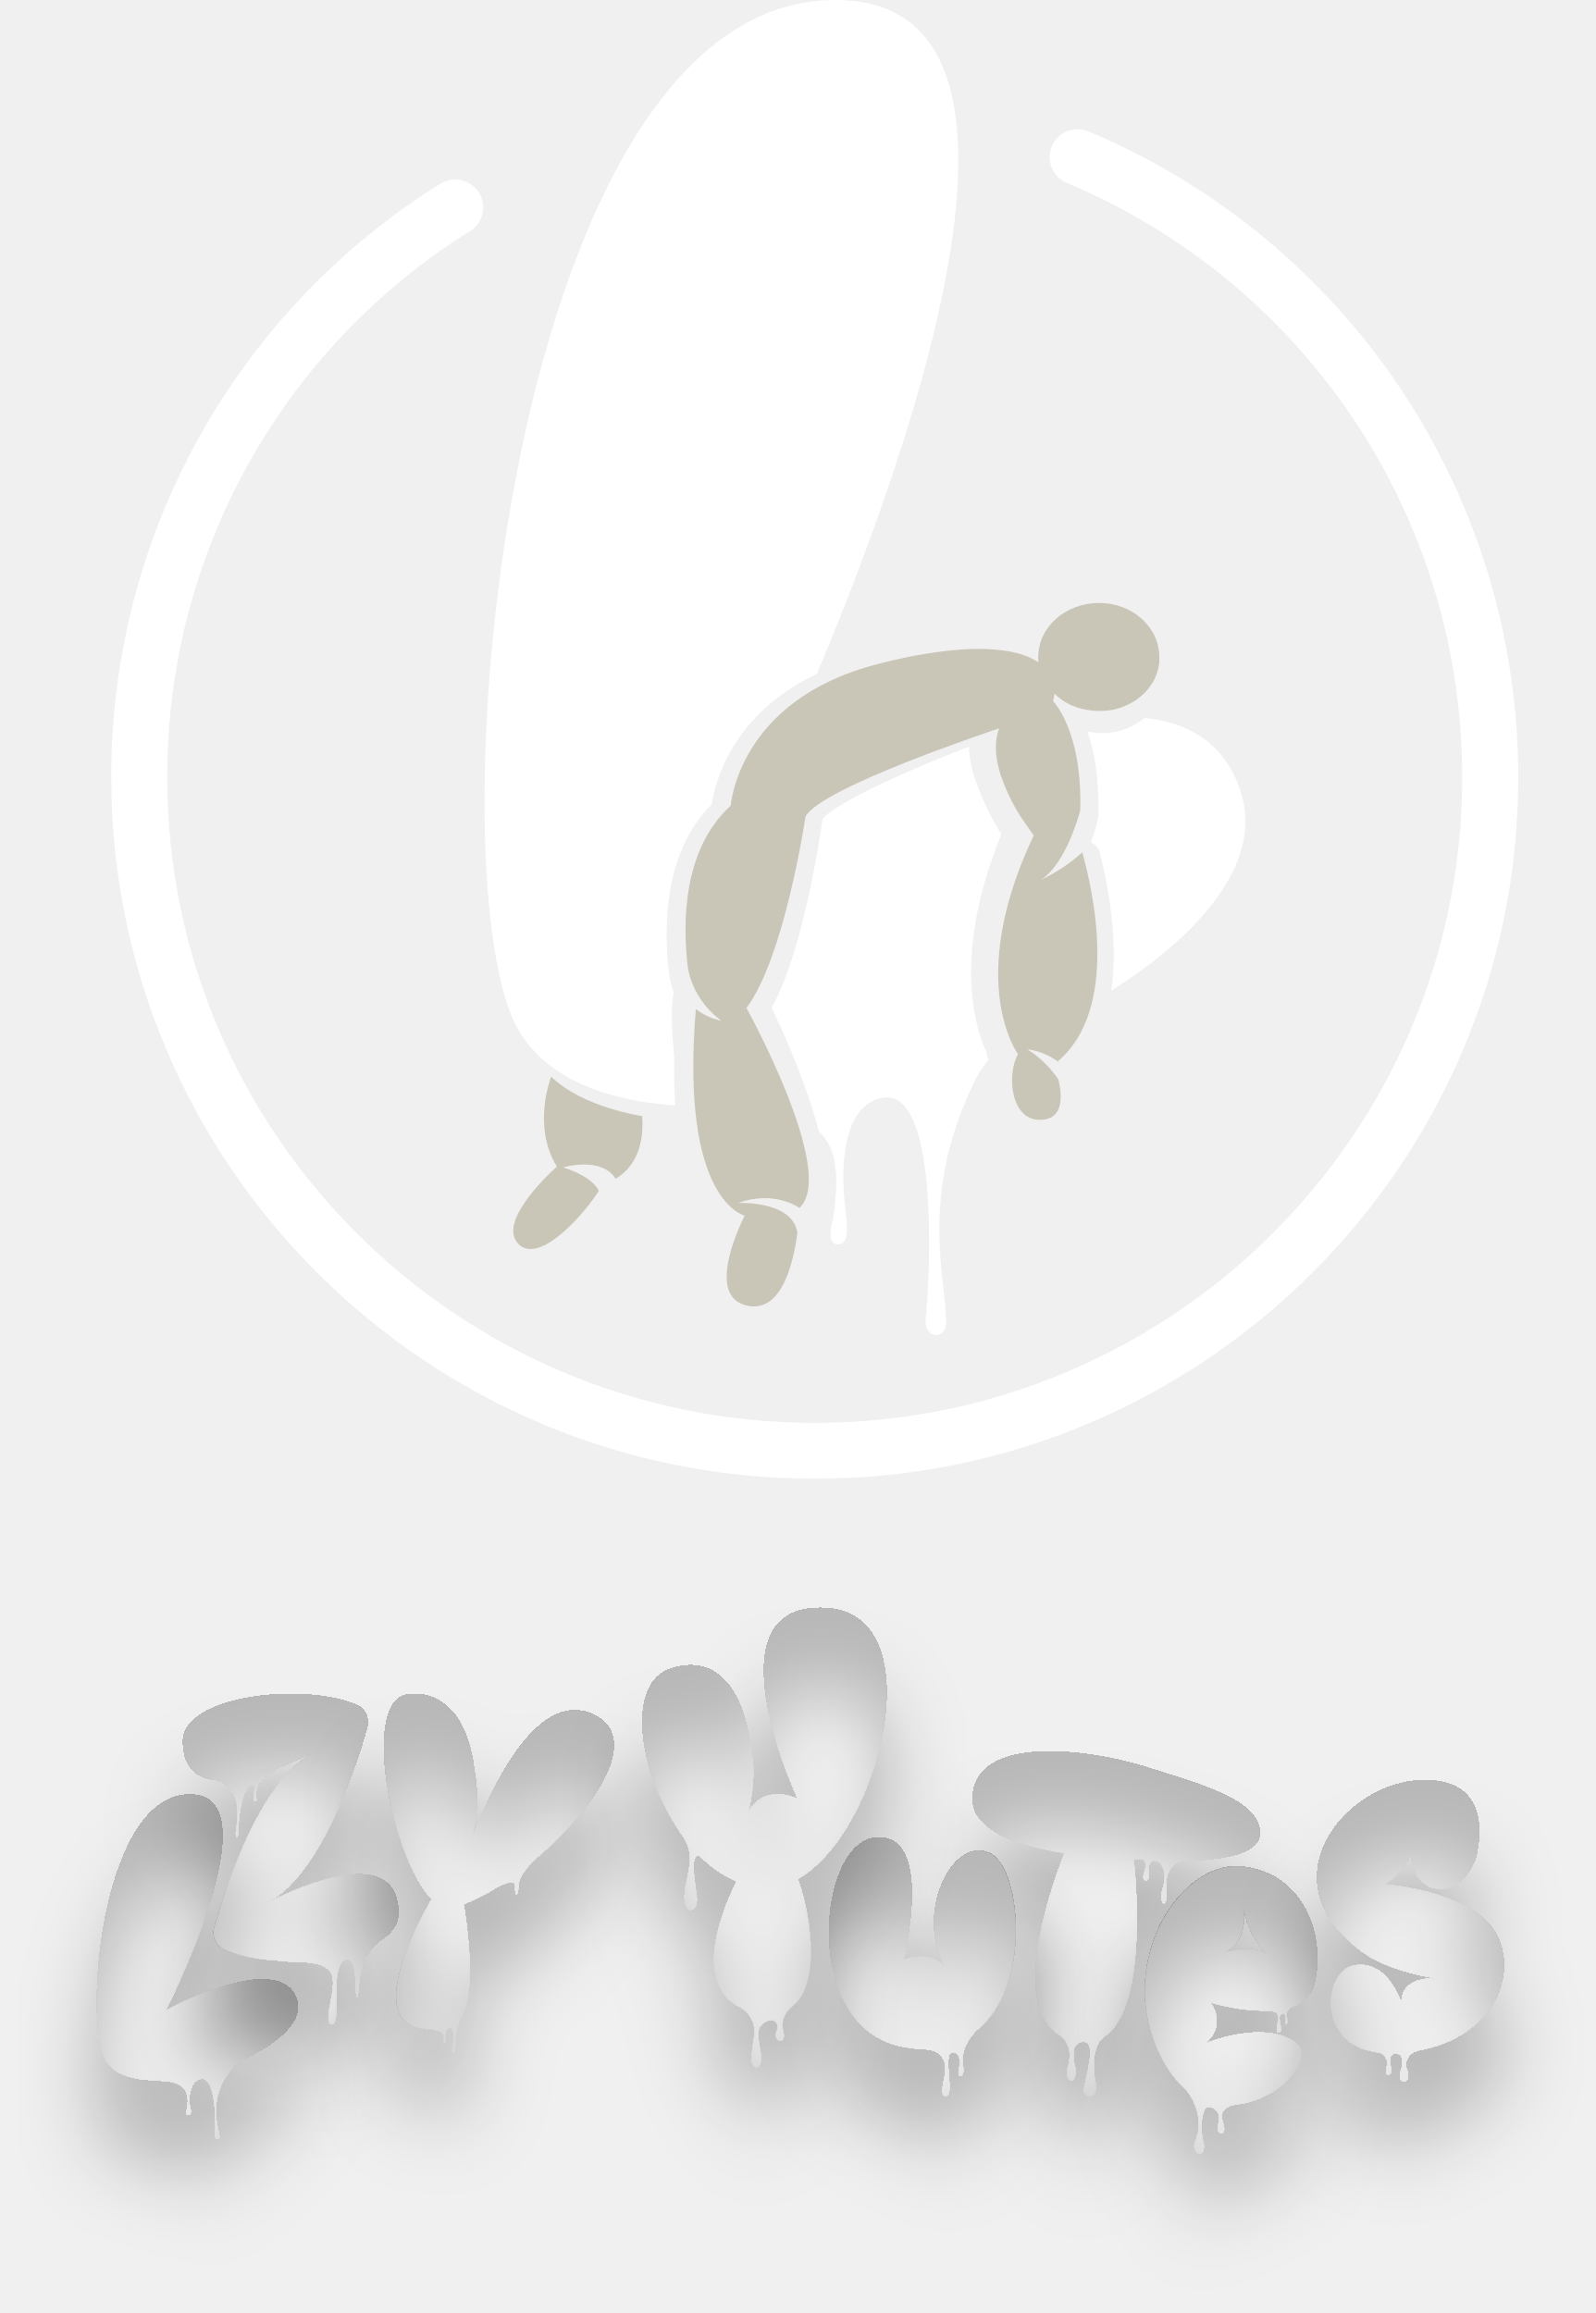
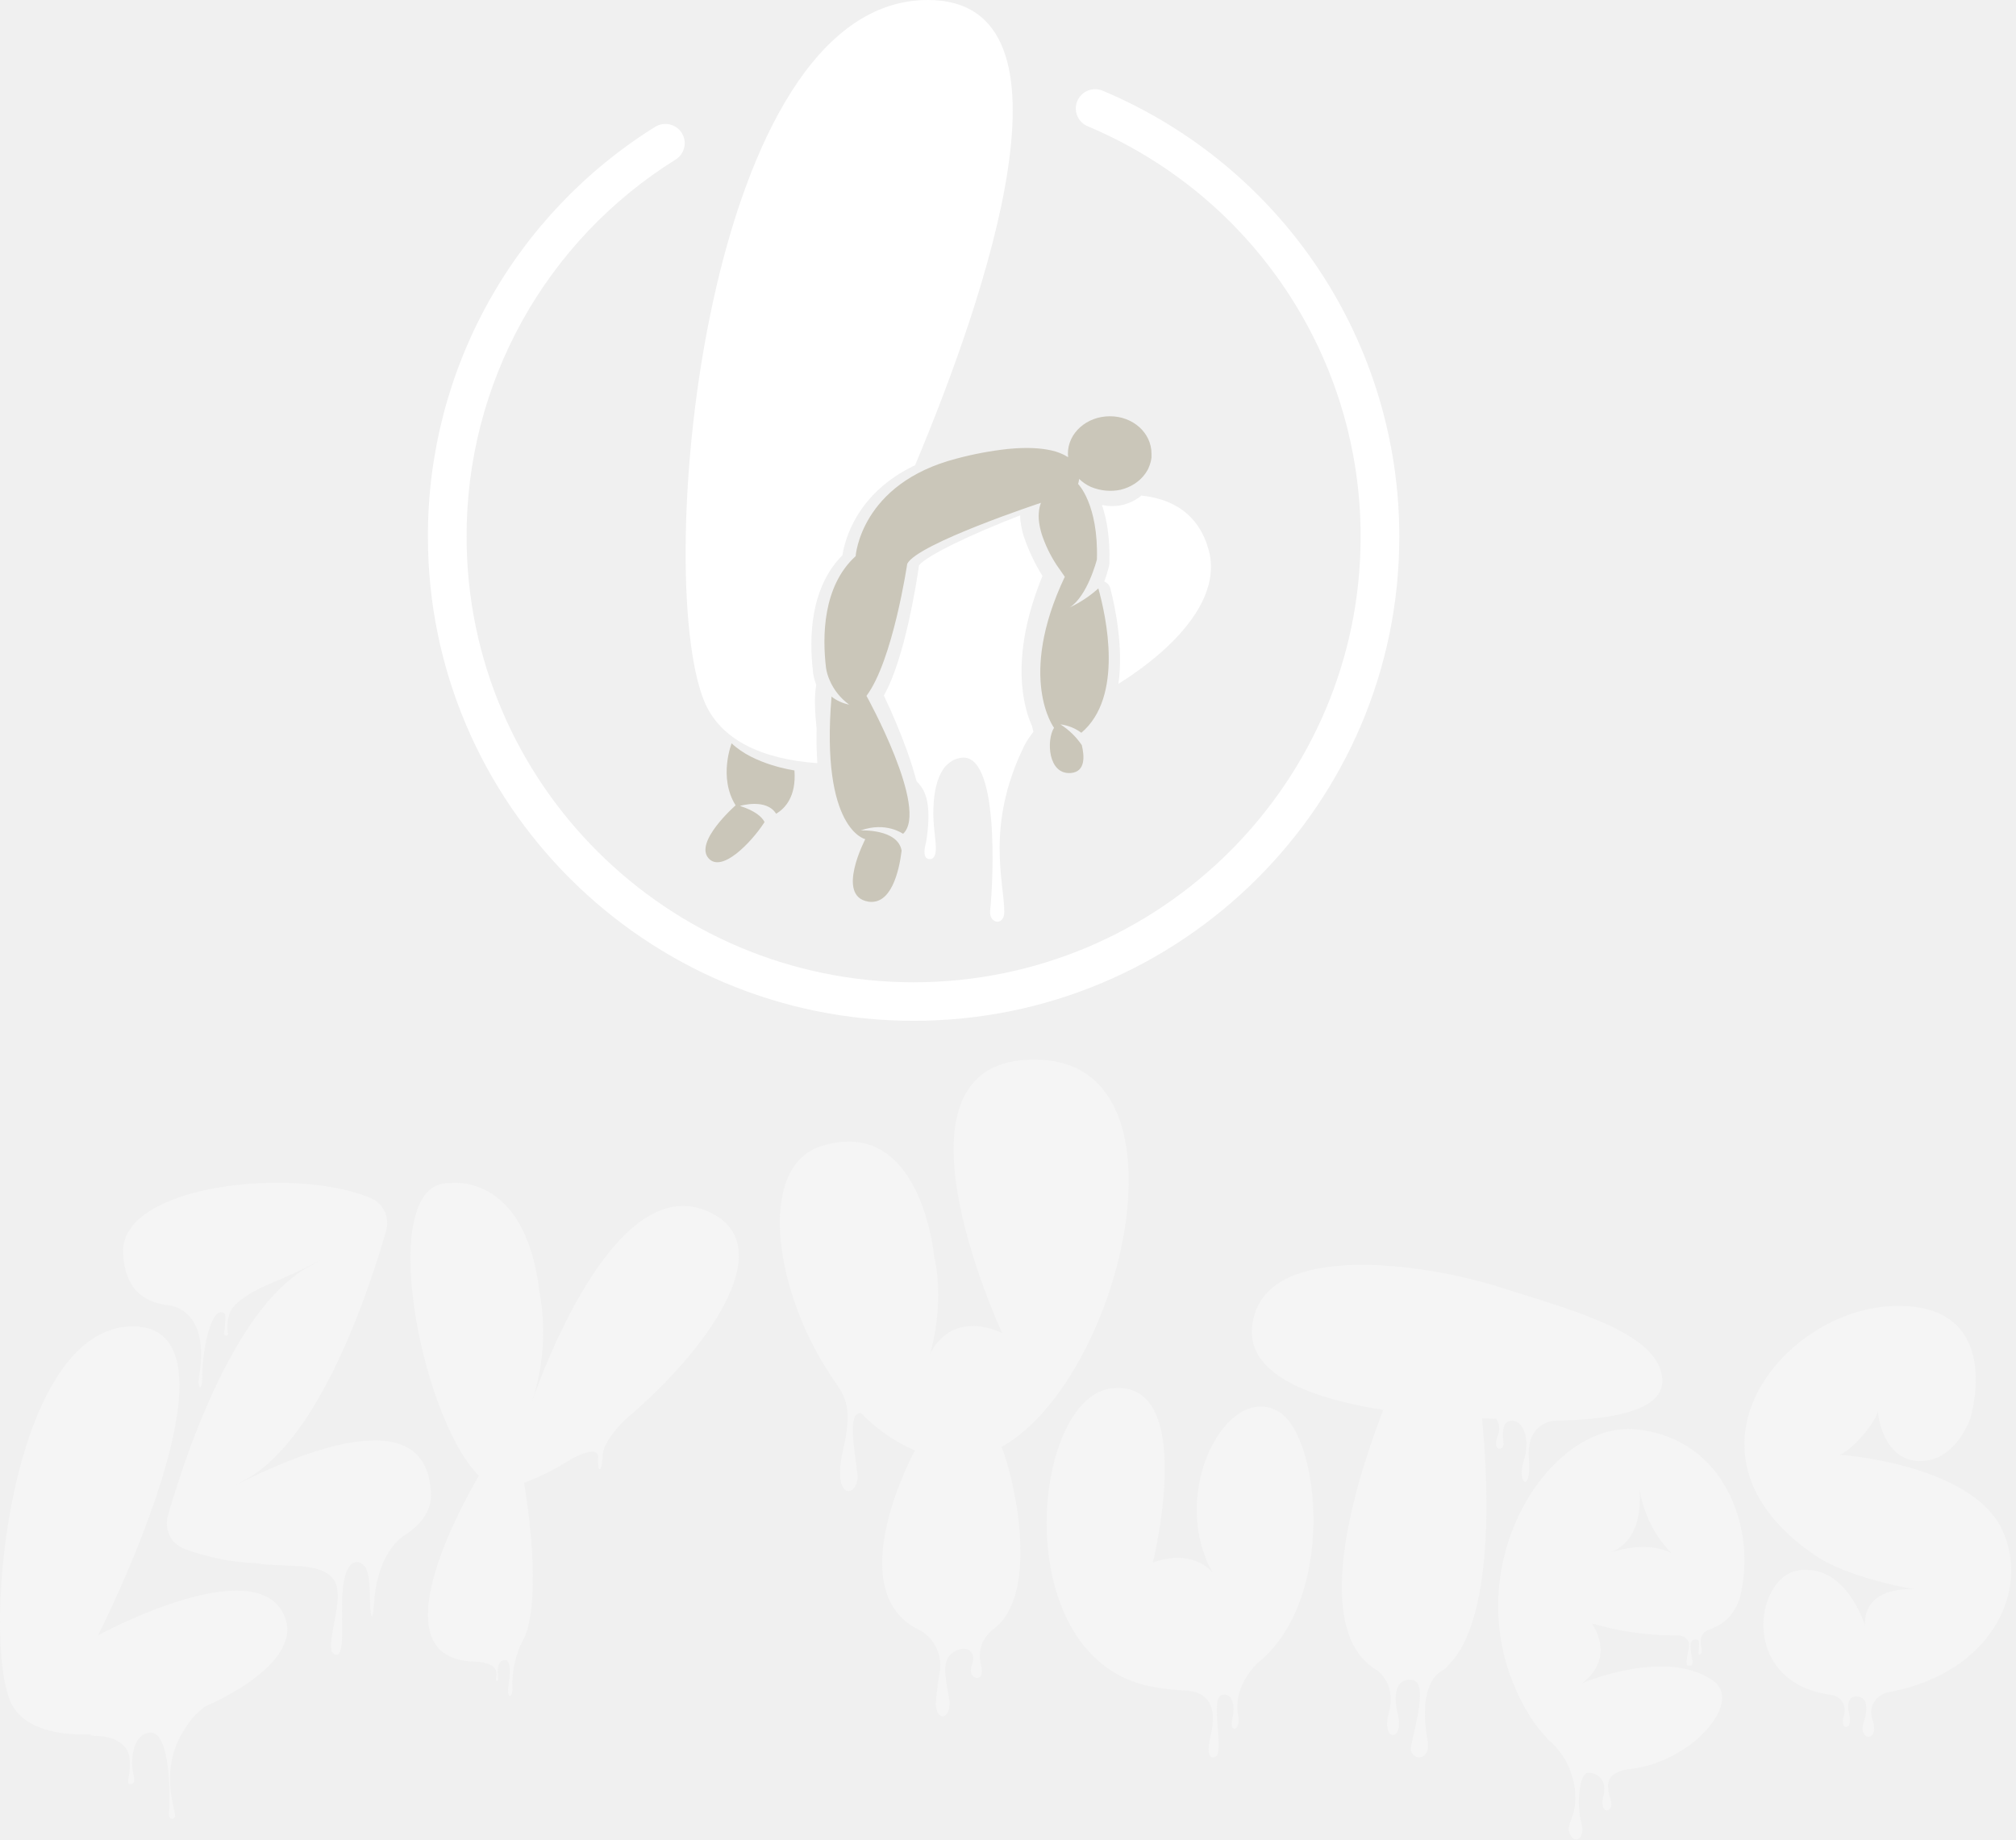
- <svg xmlns="http://www.w3.org/2000/svg" width="80" height="116" viewBox="0 0 80 116" fill="none">
-   <path d="M40.86 74.16C21.406 74.16 5.58 58.385 5.58 38.993C5.565 33.042 7.072 27.185 9.959 21.975C12.845 16.765 17.016 12.375 22.078 9.218C22.393 9.02 22.775 8.955 23.138 9.038C23.502 9.12 23.817 9.343 24.016 9.657C24.215 9.971 24.28 10.351 24.197 10.714C24.115 11.076 23.891 11.391 23.576 11.589C18.916 14.493 15.077 18.534 12.419 23.329C9.762 28.124 8.375 33.515 8.389 38.993C8.389 56.842 22.956 71.36 40.86 71.36C58.764 71.36 73.331 56.842 73.331 38.993C73.339 32.628 71.461 26.402 67.933 21.096C64.404 15.791 59.383 11.642 53.499 9.17C53.329 9.098 53.175 8.994 53.045 8.863C52.916 8.732 52.813 8.577 52.744 8.407C52.675 8.236 52.64 8.054 52.641 7.87C52.642 7.686 52.68 7.504 52.752 7.335C52.824 7.166 52.928 7.012 53.059 6.883C53.191 6.754 53.346 6.652 53.517 6.583C53.688 6.514 53.871 6.479 54.056 6.48C54.24 6.481 54.422 6.519 54.592 6.59C60.986 9.276 66.441 13.784 70.275 19.549C74.108 25.313 76.148 32.077 76.14 38.993C76.14 58.387 60.314 74.16 40.86 74.16Z" fill="white" />
-   <path d="M30.871 59.116C31.508 58.746 32.351 57.867 32.203 55.971C32.203 55.971 29.261 55.56 27.642 54C27.642 54 26.659 56.47 27.931 58.506C27.931 58.506 24.878 61.179 25.98 62.367C26.954 63.418 29.057 61.185 29.941 59.862L30.034 59.719C29.834 59.336 29.346 58.903 28.249 58.548C28.249 58.541 30.167 57.973 30.871 59.116Z" fill="#C5C0B1" fill-opacity="0.9" />
-   <path d="M40.967 33.796C36.7 35.817 35.852 39.276 35.689 40.338C33.375 42.667 33.245 46.235 33.557 48.852C33.556 48.869 33.556 48.886 33.557 48.904C33.606 49.194 33.684 49.479 33.789 49.754C33.627 50.595 33.694 51.844 33.815 52.956C33.792 53.876 33.815 54.702 33.869 55.44C29.915 55.163 26.796 53.788 25.631 50.893C21.87 41.547 25.711 1.09124e-06 41.889 1.09124e-06C53.507 -0.006 46.084 21.599 40.967 33.796Z" fill="white" />
-   <path d="M62.46 41.181C62.46 43.753 60.361 46.405 57.206 48.69C56.739 49.029 56.247 49.358 55.737 49.68C56.104 47.081 55.533 44.24 55.151 42.752C55.121 42.635 55.066 42.529 54.989 42.441C54.912 42.354 54.816 42.288 54.71 42.25C54.849 41.868 54.966 41.477 55.061 41.08C55.075 41.026 55.082 40.97 55.083 40.914C55.134 38.992 54.863 37.606 54.54 36.687C55.069 36.802 55.614 36.792 56.14 36.66C56.168 36.652 56.196 36.642 56.223 36.63C56.569 36.529 56.898 36.37 57.199 36.16C57.22 36.147 57.241 36.132 57.26 36.116C57.303 36.086 57.344 36.053 57.386 36.018L57.408 36C59.733 36.254 61.563 37.373 62.283 39.916C62.4 40.326 62.459 40.752 62.46 41.181Z" fill="white" />
-   <path d="M58.139 32.955C58.139 33.008 58.139 33.061 58.139 33.111C58.141 33.147 58.141 33.183 58.139 33.219C58.139 33.245 58.139 33.274 58.129 33.3C58.12 33.326 58.114 33.402 58.102 33.451C58.091 33.5 58.085 33.528 58.076 33.566C58.066 33.603 58.049 33.666 58.032 33.716C58.002 33.809 57.967 33.9 57.926 33.988C57.925 33.993 57.925 33.999 57.926 34.005C57.907 34.044 57.886 34.084 57.865 34.121C57.86 34.133 57.855 34.144 57.848 34.155C57.812 34.22 57.773 34.283 57.73 34.344L57.702 34.385C57.647 34.464 57.586 34.542 57.523 34.615C57.519 34.617 57.516 34.62 57.514 34.624L57.407 34.738L57.297 34.845L57.193 34.935L57.172 34.952C57.134 34.984 57.096 35.015 57.056 35.043C57.016 35.071 56.976 35.101 56.936 35.128L56.897 35.154C56.595 35.347 56.263 35.488 55.914 35.572H55.934C55.207 35.73 54.45 35.664 53.763 35.384L53.732 35.371L53.704 35.358C53.4 35.217 53.123 35.026 52.883 34.792C52.87 34.916 52.845 35.039 52.807 35.158C52.807 35.158 54.291 36.629 54.173 40.643C54.152 40.724 53.487 43.296 52.205 44.125C52.96 43.769 53.659 43.305 54.277 42.747C54.836 44.745 56.144 50.616 53.043 53.235C52.599 52.903 52.075 52.693 51.523 52.624C52.139 53.017 52.668 53.53 53.077 54.132C53.267 54.921 53.356 56.072 52.277 56.157C50.623 56.287 50.492 53.781 51.058 52.873C51.058 52.873 48.357 49.244 51.841 41.901L51.221 41.01C50.781 40.329 50.428 39.596 50.171 38.828C50.12 38.66 50.074 38.491 50.038 38.321C50.038 38.287 50.023 38.254 50.017 38.218C50 38.133 49.987 38.046 49.975 37.959C49.964 37.873 49.956 37.799 49.951 37.72C49.95 37.713 49.95 37.706 49.951 37.7C49.932 37.423 49.95 37.146 50.006 36.874C50.031 36.756 50.065 36.64 50.108 36.528C50.108 36.528 41.136 39.491 40.395 40.959C40.395 40.959 39.351 48.002 37.434 50.552C37.434 50.552 42.008 58.803 40.093 60.576C40.093 60.576 38.844 59.667 37.015 60.331C37.015 60.331 39.712 60.193 39.989 61.802C39.799 63.345 39.212 65.759 37.567 65.501C35.172 65.111 37.349 60.964 37.349 60.964C37.349 60.964 34.096 60.272 34.895 50.638L34.884 50.597C35.259 50.89 35.699 51.092 36.168 51.187L36.213 51.215L36.16 51.175C35.539 50.722 35.053 50.11 34.755 49.404C34.633 49.127 34.547 48.837 34.498 48.539C34.221 46.239 34.251 42.587 36.648 40.403C36.648 40.403 36.998 35.128 43.964 33.319C45.196 32.987 46.452 32.751 47.721 32.614C47.915 32.595 48.105 32.58 48.291 32.569C48.564 32.552 48.826 32.544 49.073 32.544C49.472 32.542 49.87 32.566 50.266 32.616C50.481 32.645 50.683 32.681 50.87 32.723C51.3 32.814 51.71 32.98 52.082 33.213C52.072 33.129 52.067 33.044 52.067 32.959C52.067 31.451 53.432 30.24 55.117 30.24C56.801 30.24 58.139 31.453 58.139 32.955Z" fill="#C5C0B1" fill-opacity="0.9" />
-   <path d="M49.509 52.944L49.566 53.159C49.509 53.233 49.457 53.303 49.408 53.37C49.207 53.634 49.029 53.919 48.877 54.22C46.085 59.965 47.426 64.014 47.447 66.227C47.458 67.313 46.315 67.112 46.419 66.151C46.655 63.966 47.111 54.454 44.219 55.065C43.905 55.121 43.609 55.267 43.363 55.488C42.227 56.458 42.281 58.876 42.298 59.405C42.345 60.8 42.691 61.94 42.269 62.332C42.194 62.389 42.104 62.417 42.013 62.413C41.922 62.408 41.835 62.37 41.765 62.305C41.521 62.005 41.725 61.354 41.765 61.179C41.862 60.621 41.92 60.056 41.938 59.489C41.964 57.786 41.514 57.206 41.073 56.747C40.9 56.098 40.682 55.383 40.401 54.595C39.898 53.209 39.33 51.852 38.7 50.529C40.239 47.818 41.1 42.144 41.251 41.074C41.815 40.334 45.265 38.724 48.602 37.44C48.602 37.472 48.602 37.503 48.602 37.533C48.6 37.559 48.6 37.584 48.602 37.609C48.602 37.697 48.615 37.782 48.626 37.864C48.636 37.946 48.652 38.066 48.669 38.163C48.669 38.211 48.685 38.254 48.693 38.289C48.728 38.479 48.771 38.669 48.828 38.859L48.849 38.924C49.194 39.955 49.654 40.935 50.22 41.841C47.783 47.806 48.87 51.442 49.46 52.746C49.476 52.822 49.491 52.885 49.509 52.944Z" fill="white" />
-   <g filter="url(#filter0_di_596_2)">
-     <path d="M57.61 94.091C57.573 93.83 57.527 93.294 57.916 93.308C58.305 93.323 58.564 93.956 58.314 94.73C58.065 95.504 58.595 95.911 58.498 94.626C58.401 93.341 59.415 93.308 59.415 93.308C61.05 93.286 63.173 93.044 63.18 91.936C63.191 90.235 59.965 89.422 57.419 88.609C54.872 87.794 48.962 86.897 48.783 90.109C48.689 91.784 51.08 92.566 53.392 92.93C52.658 94.818 50.639 100.583 53.177 102.071C53.177 102.071 53.863 102.527 53.582 103.569C53.302 104.612 54.153 104.577 53.892 103.569C53.74 102.984 53.825 102.425 54.272 102.401H54.38H54.401C54.951 102.487 54.54 103.883 54.366 104.725C54.261 105.236 55.091 105.336 54.942 104.513C54.825 103.874 54.689 102.52 55.472 102.065C55.554 102.023 55.624 101.96 55.674 101.883C57.422 100.18 57.004 94.716 56.854 93.228L57.346 93.239C57.407 93.323 57.446 93.422 57.457 93.525C57.468 93.629 57.451 93.734 57.408 93.829C57.184 94.454 57.648 94.35 57.61 94.091Z" fill="#F5F5F5" />
-   </g>
-   <g filter="url(#filter1_di_596_2)">
-     <path d="M8.301 100.838C8.301 100.838 13.807 90 9.521 90C5.234 90 4.216 100.727 5.213 103.133C5.58 104.024 6.685 104.358 8.022 104.318C8.045 104.438 8.699 104.251 9.169 104.682C9.297 104.8 9.429 104.98 9.421 105.421C9.412 105.581 9.391 105.741 9.358 105.898C9.35 105.921 9.347 105.946 9.35 105.971C9.353 105.996 9.362 106.02 9.375 106.04C9.396 106.055 9.421 106.062 9.447 106.062C9.473 106.062 9.498 106.055 9.519 106.04C9.639 105.941 9.503 105.71 9.49 105.358C9.49 105.222 9.507 104.607 9.83 104.363C9.9 104.307 9.984 104.271 10.073 104.256C10.893 104.101 10.824 106.785 10.79 107.05C10.755 107.314 10.963 107.341 11.002 107.181C11.046 106.994 10.369 105.532 11.395 104.042C11.568 103.763 11.796 103.521 12.066 103.331C12.536 103.126 12.988 102.884 13.417 102.607C14.482 101.907 15.137 101.08 14.887 100.302C14.059 97.701 8.301 100.838 8.301 100.838Z" fill="#F5F5F5" />
-   </g>
-   <g filter="url(#filter2_di_596_2)">
-     <path d="M13.057 95.604L13.512 95.356C16.135 93.887 17.855 88.576 18.408 86.641C18.472 86.419 18.454 86.182 18.358 85.973C18.262 85.764 18.094 85.598 17.887 85.507C15.231 84.369 9.162 85.015 9.18 87.362C9.205 88.648 9.87 89.168 10.81 89.265C10.81 89.265 12.247 89.382 11.848 91.74C11.771 92.209 11.96 92.352 11.954 91.706C11.954 91.006 12.206 89.502 12.614 89.502C12.849 89.502 12.75 89.757 12.75 89.992C12.75 90.11 12.703 90.225 12.721 90.279C12.727 90.291 12.736 90.301 12.747 90.309C12.758 90.317 12.771 90.322 12.784 90.323C12.8 90.324 12.816 90.32 12.829 90.311C12.843 90.302 12.853 90.29 12.86 90.275C12.86 90.275 12.86 90.266 12.86 90.26C12.814 90.008 12.838 89.748 12.928 89.509C13.118 89.004 14.286 88.519 14.286 88.519C14.96 88.248 15.592 87.945 16.101 87.684L15.648 87.933C13.023 89.403 11.304 94.712 10.75 96.649C10.687 96.871 10.705 97.109 10.801 97.317C10.898 97.526 11.066 97.692 11.273 97.782C12.108 98.103 12.989 98.281 13.88 98.31L13.923 98.319C14.822 98.471 16.079 98.24 16.559 98.87C17.039 99.5 16.164 101.31 16.595 101.503C17.026 101.696 16.775 100.181 16.897 99.132C17.019 98.084 17.504 98.157 17.691 98.477C17.855 98.752 17.829 99.421 17.849 99.816C17.869 100.21 17.93 100.366 17.977 99.793C18.061 98.192 18.742 97.547 19.008 97.355C19.61 96.987 19.984 96.504 19.98 95.92C19.913 92.508 15.298 94.455 13.057 95.604Z" fill="#F5F5F5" />
-   </g>
-   <g filter="url(#filter3_di_596_2)">
-     <path d="M29.931 86.084C26.649 84.221 23.987 91.308 23.514 92.668C23.935 91.415 24.027 90.075 23.783 88.776C23.279 84.525 20.606 84.974 20.606 84.974C18.025 84.945 19.593 93.169 21.66 95.24C21.632 95.306 17.781 101.645 21.471 101.759H21.492C22.412 101.797 22.281 102.205 22.259 102.344C22.236 102.483 22.338 102.454 22.338 102.371C22.338 102.287 22.241 101.772 22.527 101.711C22.813 101.65 22.76 102.194 22.696 102.643C22.632 103.091 22.859 103.023 22.836 102.694C22.813 102.103 22.943 101.517 23.215 100.992C23.218 100.987 23.221 100.982 23.224 100.977C23.227 100.969 23.231 100.96 23.236 100.953C23.293 100.842 23.338 100.726 23.37 100.607C23.405 100.473 23.434 100.338 23.455 100.202C23.764 98.375 23.245 95.489 23.245 95.489C23.794 95.282 24.322 95.019 24.818 94.706L24.87 94.675C25.084 94.552 25.883 94.141 25.845 94.629C25.812 95.036 25.962 95.274 26.006 94.523C26.038 93.934 26.871 93.204 26.871 93.204C29.705 90.795 32.121 87.327 29.931 86.084Z" fill="#F5F5F5" />
-   </g>
-   <g filter="url(#filter4_di_596_2)">
-     <path d="M49.741 93.007C47.937 91.895 45.819 95.808 47.402 98.641C47.402 98.641 46.778 97.774 45.307 98.282C45.307 98.282 46.889 91.876 43.885 92.17C40.991 92.454 40.141 101.825 45.4 102.664C45.753 102.725 46.109 102.763 46.466 102.778C47.787 102.856 47.355 104.235 47.311 104.454C47.256 104.748 47.19 105.207 47.489 105.106C47.844 104.979 47.3 103.095 47.713 102.937C47.99 102.831 48.235 103.144 48.1 103.738C47.965 104.331 48.401 104.184 48.301 103.662C48.123 102.771 48.73 102.064 48.957 101.833C51.764 99.603 51.174 93.892 49.741 93.007Z" fill="#F5F5F5" />
-   </g>
-   <g filter="url(#filter5_di_596_2)">
-     <path d="M62.242 93.612C59.097 93.31 55.693 98.768 58.411 103.47C58.648 103.887 58.937 104.262 59.268 104.583L59.345 104.655C59.748 105.048 60.018 105.591 60.107 106.189C60.237 107.219 59.764 107.436 59.935 107.81C60.107 108.185 60.494 107.982 60.335 107.404C60.175 106.826 60.237 105.629 60.611 105.659C60.985 105.689 61.24 105.98 61.113 106.471C60.959 107.073 61.372 107.098 61.389 106.771C61.403 106.479 60.875 105.73 61.967 105.539C62.046 105.539 62.123 105.521 62.2 105.509H62.214C62.242 105.507 62.27 105.502 62.298 105.495C64.356 105.121 65.981 103.157 64.968 102.435C63.315 101.264 60.412 102.5 60.35 102.528C60.393 102.498 61.55 101.749 60.709 100.42C61.686 100.709 62.692 100.85 63.701 100.84C63.701 100.84 64.215 100.83 64.104 101.329C63.992 101.828 64.002 101.966 64.188 101.899C64.373 101.832 63.97 101.081 64.301 100.99C64.632 100.899 64.352 101.542 64.49 101.513C64.723 101.463 64.263 100.87 64.807 100.643L64.865 100.621C64.911 100.61 64.955 100.591 64.995 100.564C65.211 100.479 65.406 100.336 65.565 100.148C65.724 99.959 65.842 99.731 65.909 99.48C66.498 97.112 65.383 93.912 62.242 93.612ZM61.362 97.934C62.42 97.51 62.432 96.27 62.372 95.676C62.513 96.561 62.91 97.364 63.5 97.954C62.711 97.555 61.715 97.82 61.362 97.934Z" fill="#F5F5F5" />
-   </g>
-   <g filter="url(#filter6_di_596_2)">
-     <path d="M41.435 80.65C35.396 80.291 39.98 90.145 40.024 90.238C39.996 90.223 38.335 89.355 37.495 90.949C37.495 90.949 38.022 89.246 37.635 87.552C37.635 87.552 37.19 82.576 33.677 83.675C31.468 84.365 31.967 88.5 33.863 91.499C33.926 91.6 33.991 91.7 34.049 91.797L34.101 91.874C34.401 92.322 34.825 92.701 34.451 94.277C33.986 96.245 35.039 95.98 34.94 95.166C34.819 94.159 34.591 93.033 35.069 93.041C35.607 93.599 36.248 94.045 36.958 94.354C36.958 94.354 34.3 99.231 37.069 100.628C37.352 100.767 37.58 100.999 37.715 101.286C37.85 101.572 37.885 101.897 37.813 102.206C37.745 102.605 37.691 103.187 37.691 103.237C37.691 103.483 37.799 103.68 37.933 103.68C38.007 103.68 38.072 103.62 38.119 103.522C38.156 103.432 38.175 103.335 38.175 103.237C38.175 103.222 38.175 103.207 38.175 103.192C38.175 103.155 38.175 103.115 38.16 103.074C38.085 102.577 37.879 101.825 38.189 101.532C38.664 101.084 39.161 101.369 38.958 101.877C38.755 102.386 39.423 102.551 39.291 101.96C39.159 101.369 39.278 101.022 39.663 100.658C41.366 99.492 40.476 95.406 39.998 94.23C44.161 91.895 46.833 80.968 41.435 80.65Z" fill="#F5F5F5" />
-   </g>
-   <g filter="url(#filter7_di_596_2)">
-     <path d="M75.096 97.121C73.994 94.823 69.419 94.504 69.419 94.504C70.015 94.212 70.714 93.233 70.741 92.974C70.826 93.819 71.289 94.81 72.362 94.72C73.522 94.623 73.987 93.225 73.987 93.225C73.987 93.225 75.229 89.2 71.347 89.281C67.466 89.362 63.276 94.425 68.522 98.021C69.733 98.854 72.013 99.219 72.013 99.219C70.118 99.169 70.287 100.457 70.296 100.518C70.274 100.446 69.627 98.314 67.952 98.561C66.396 98.799 65.871 102.511 69.118 102.932C69.193 102.941 69.266 102.967 69.33 103.009C69.395 103.05 69.45 103.106 69.492 103.171C69.534 103.237 69.561 103.312 69.572 103.39C69.583 103.467 69.578 103.547 69.556 103.622C69.478 103.861 69.51 104.071 69.639 104.052C69.834 104.025 69.735 103.604 69.735 103.604C69.63 103.143 69.778 102.952 70.06 102.989C70.342 103.025 70.414 103.38 70.251 103.87C70.015 104.554 70.814 104.614 70.562 103.826C70.504 103.687 70.491 103.533 70.525 103.386C70.56 103.239 70.639 103.107 70.751 103.011C70.87 102.913 71.011 102.85 71.161 102.827C74.759 102.142 76.102 99.23 75.096 97.121Z" fill="#F5F5F5" />
-   </g>
-   <defs>
-     <filter id="filter0_di_596_2" x="44.78" y="87.84" width="22.4" height="25.28" filterUnits="userSpaceOnUse" color-interpolation-filters="sRGB">
-       <feFlood flood-opacity="0" result="BackgroundImageFix" />
-       <feColorMatrix in="SourceAlpha" type="matrix" values="0 0 0 0 0 0 0 0 0 0 0 0 0 0 0 0 0 0 127 0" result="hardAlpha" />
-       <feOffset dy="4" />
-       <feGaussianBlur stdDeviation="2" />
-       <feComposite in2="hardAlpha" operator="out" />
-       <feColorMatrix type="matrix" values="0 0 0 0 0 0 0 0 0 0 0 0 0 0 0 0 0 0 0.25 0" />
-       <feBlend mode="normal" in2="BackgroundImageFix" result="effect1_dropShadow_596_2" />
-       <feBlend mode="normal" in="SourceGraphic" in2="effect1_dropShadow_596_2" result="shape" />
-       <feColorMatrix in="SourceAlpha" type="matrix" values="0 0 0 0 0 0 0 0 0 0 0 0 0 0 0 0 0 0 127 0" result="hardAlpha" />
-       <feOffset dy="4" />
-       <feGaussianBlur stdDeviation="2" />
-       <feComposite in2="hardAlpha" operator="arithmetic" k2="-1" k3="1" />
-       <feColorMatrix type="matrix" values="0 0 0 0 0 0 0 0 0 0 0 0 0 0 0 0 0 0 0.25 0" />
-       <feBlend mode="normal" in2="shape" result="effect2_innerShadow_596_2" />
-     </filter>
-     <filter id="filter1_di_596_2" x="0.86" y="90" width="18.08" height="25.28" filterUnits="userSpaceOnUse" color-interpolation-filters="sRGB">
-       <feFlood flood-opacity="0" result="BackgroundImageFix" />
-       <feColorMatrix in="SourceAlpha" type="matrix" values="0 0 0 0 0 0 0 0 0 0 0 0 0 0 0 0 0 0 127 0" result="hardAlpha" />
-       <feOffset dy="4" />
-       <feGaussianBlur stdDeviation="2" />
-       <feComposite in2="hardAlpha" operator="out" />
-       <feColorMatrix type="matrix" values="0 0 0 0 0 0 0 0 0 0 0 0 0 0 0 0 0 0 0.25 0" />
-       <feBlend mode="normal" in2="BackgroundImageFix" result="effect1_dropShadow_596_2" />
-       <feBlend mode="normal" in="SourceGraphic" in2="effect1_dropShadow_596_2" result="shape" />
-       <feColorMatrix in="SourceAlpha" type="matrix" values="0 0 0 0 0 0 0 0 0 0 0 0 0 0 0 0 0 0 127 0" result="hardAlpha" />
-       <feOffset dy="4" />
-       <feGaussianBlur stdDeviation="2" />
-       <feComposite in2="hardAlpha" operator="arithmetic" k2="-1" k3="1" />
-       <feColorMatrix type="matrix" values="0 0 0 0 0 0 0 0 0 0 0 0 0 0 0 0 0 0 0.25 0" />
-       <feBlend mode="normal" in2="shape" result="effect2_innerShadow_596_2" />
-     </filter>
-     <filter id="filter2_di_596_2" x="5.18" y="84.96" width="18.8" height="24.56" filterUnits="userSpaceOnUse" color-interpolation-filters="sRGB">
-       <feFlood flood-opacity="0" result="BackgroundImageFix" />
-       <feColorMatrix in="SourceAlpha" type="matrix" values="0 0 0 0 0 0 0 0 0 0 0 0 0 0 0 0 0 0 127 0" result="hardAlpha" />
-       <feOffset dy="4" />
-       <feGaussianBlur stdDeviation="2" />
-       <feComposite in2="hardAlpha" operator="out" />
-       <feColorMatrix type="matrix" values="0 0 0 0 0 0 0 0 0 0 0 0 0 0 0 0 0 0 0.25 0" />
-       <feBlend mode="normal" in2="BackgroundImageFix" result="effect1_dropShadow_596_2" />
-       <feBlend mode="normal" in="SourceGraphic" in2="effect1_dropShadow_596_2" result="shape" />
-       <feColorMatrix in="SourceAlpha" type="matrix" values="0 0 0 0 0 0 0 0 0 0 0 0 0 0 0 0 0 0 127 0" result="hardAlpha" />
-       <feOffset dy="4" />
-       <feGaussianBlur stdDeviation="2" />
-       <feComposite in2="hardAlpha" operator="arithmetic" k2="-1" k3="1" />
-       <feColorMatrix type="matrix" values="0 0 0 0 0 0 0 0 0 0 0 0 0 0 0 0 0 0 0.25 0" />
-       <feBlend mode="normal" in2="shape" result="effect2_innerShadow_596_2" />
-     </filter>
-     <filter id="filter3_di_596_2" x="15.26" y="84.96" width="19.52" height="26" filterUnits="userSpaceOnUse" color-interpolation-filters="sRGB">
-       <feFlood flood-opacity="0" result="BackgroundImageFix" />
-       <feColorMatrix in="SourceAlpha" type="matrix" values="0 0 0 0 0 0 0 0 0 0 0 0 0 0 0 0 0 0 127 0" result="hardAlpha" />
-       <feOffset dy="4" />
-       <feGaussianBlur stdDeviation="2" />
-       <feComposite in2="hardAlpha" operator="out" />
-       <feColorMatrix type="matrix" values="0 0 0 0 0 0 0 0 0 0 0 0 0 0 0 0 0 0 0.25 0" />
-       <feBlend mode="normal" in2="BackgroundImageFix" result="effect1_dropShadow_596_2" />
-       <feBlend mode="normal" in="SourceGraphic" in2="effect1_dropShadow_596_2" result="shape" />
-       <feColorMatrix in="SourceAlpha" type="matrix" values="0 0 0 0 0 0 0 0 0 0 0 0 0 0 0 0 0 0 127 0" result="hardAlpha" />
-       <feOffset dy="4" />
-       <feGaussianBlur stdDeviation="2" />
-       <feComposite in2="hardAlpha" operator="arithmetic" k2="-1" k3="1" />
-       <feColorMatrix type="matrix" values="0 0 0 0 0 0 0 0 0 0 0 0 0 0 0 0 0 0 0.25 0" />
-       <feBlend mode="normal" in2="shape" result="effect2_innerShadow_596_2" />
-     </filter>
-     <filter id="filter4_di_596_2" x="37.58" y="92.16" width="17.36" height="20.96" filterUnits="userSpaceOnUse" color-interpolation-filters="sRGB">
-       <feFlood flood-opacity="0" result="BackgroundImageFix" />
-       <feColorMatrix in="SourceAlpha" type="matrix" values="0 0 0 0 0 0 0 0 0 0 0 0 0 0 0 0 0 0 127 0" result="hardAlpha" />
-       <feOffset dy="4" />
-       <feGaussianBlur stdDeviation="2" />
-       <feComposite in2="hardAlpha" operator="out" />
-       <feColorMatrix type="matrix" values="0 0 0 0 0 0 0 0 0 0 0 0 0 0 0 0 0 0 0.25 0" />
-       <feBlend mode="normal" in2="BackgroundImageFix" result="effect1_dropShadow_596_2" />
-       <feBlend mode="normal" in="SourceGraphic" in2="effect1_dropShadow_596_2" result="shape" />
-       <feColorMatrix in="SourceAlpha" type="matrix" values="0 0 0 0 0 0 0 0 0 0 0 0 0 0 0 0 0 0 127 0" result="hardAlpha" />
-       <feOffset dy="4" />
-       <feGaussianBlur stdDeviation="2" />
-       <feComposite in2="hardAlpha" operator="arithmetic" k2="-1" k3="1" />
-       <feColorMatrix type="matrix" values="0 0 0 0 0 0 0 0 0 0 0 0 0 0 0 0 0 0 0.25 0" />
-       <feBlend mode="normal" in2="shape" result="effect2_innerShadow_596_2" />
-     </filter>
-     <filter id="filter5_di_596_2" x="53.42" y="93.6" width="16.64" height="22.4" filterUnits="userSpaceOnUse" color-interpolation-filters="sRGB">
-       <feFlood flood-opacity="0" result="BackgroundImageFix" />
-       <feColorMatrix in="SourceAlpha" type="matrix" values="0 0 0 0 0 0 0 0 0 0 0 0 0 0 0 0 0 0 127 0" result="hardAlpha" />
-       <feOffset dy="4" />
-       <feGaussianBlur stdDeviation="2" />
-       <feComposite in2="hardAlpha" operator="out" />
-       <feColorMatrix type="matrix" values="0 0 0 0 0 0 0 0 0 0 0 0 0 0 0 0 0 0 0.25 0" />
-       <feBlend mode="normal" in2="BackgroundImageFix" result="effect1_dropShadow_596_2" />
-       <feBlend mode="normal" in="SourceGraphic" in2="effect1_dropShadow_596_2" result="shape" />
-       <feColorMatrix in="SourceAlpha" type="matrix" values="0 0 0 0 0 0 0 0 0 0 0 0 0 0 0 0 0 0 127 0" result="hardAlpha" />
-       <feOffset dy="4" />
-       <feGaussianBlur stdDeviation="2" />
-       <feComposite in2="hardAlpha" operator="arithmetic" k2="-1" k3="1" />
-       <feColorMatrix type="matrix" values="0 0 0 0 0 0 0 0 0 0 0 0 0 0 0 0 0 0 0.25 0" />
-       <feBlend mode="normal" in2="shape" result="effect2_innerShadow_596_2" />
-     </filter>
-     <filter id="filter6_di_596_2" x="28.22" y="80.64" width="20.24" height="31.04" filterUnits="userSpaceOnUse" color-interpolation-filters="sRGB">
-       <feFlood flood-opacity="0" result="BackgroundImageFix" />
-       <feColorMatrix in="SourceAlpha" type="matrix" values="0 0 0 0 0 0 0 0 0 0 0 0 0 0 0 0 0 0 127 0" result="hardAlpha" />
-       <feOffset dy="4" />
-       <feGaussianBlur stdDeviation="2" />
-       <feComposite in2="hardAlpha" operator="out" />
-       <feColorMatrix type="matrix" values="0 0 0 0 0 0 0 0 0 0 0 0 0 0 0 0 0 0 0.25 0" />
-       <feBlend mode="normal" in2="BackgroundImageFix" result="effect1_dropShadow_596_2" />
-       <feBlend mode="normal" in="SourceGraphic" in2="effect1_dropShadow_596_2" result="shape" />
-       <feColorMatrix in="SourceAlpha" type="matrix" values="0 0 0 0 0 0 0 0 0 0 0 0 0 0 0 0 0 0 127 0" result="hardAlpha" />
-       <feOffset dy="4" />
-       <feGaussianBlur stdDeviation="2" />
-       <feComposite in2="hardAlpha" operator="arithmetic" k2="-1" k3="1" />
-       <feColorMatrix type="matrix" values="0 0 0 0 0 0 0 0 0 0 0 0 0 0 0 0 0 0 0.25 0" />
-       <feBlend mode="normal" in2="shape" result="effect2_innerShadow_596_2" />
-     </filter>
-     <filter id="filter7_di_596_2" x="62.06" y="89.28" width="17.36" height="23.12" filterUnits="userSpaceOnUse" color-interpolation-filters="sRGB">
-       <feFlood flood-opacity="0" result="BackgroundImageFix" />
-       <feColorMatrix in="SourceAlpha" type="matrix" values="0 0 0 0 0 0 0 0 0 0 0 0 0 0 0 0 0 0 127 0" result="hardAlpha" />
-       <feOffset dy="4" />
-       <feGaussianBlur stdDeviation="2" />
-       <feComposite in2="hardAlpha" operator="out" />
-       <feColorMatrix type="matrix" values="0 0 0 0 0 0 0 0 0 0 0 0 0 0 0 0 0 0 0.25 0" />
-       <feBlend mode="normal" in2="BackgroundImageFix" result="effect1_dropShadow_596_2" />
-       <feBlend mode="normal" in="SourceGraphic" in2="effect1_dropShadow_596_2" result="shape" />
-       <feColorMatrix in="SourceAlpha" type="matrix" values="0 0 0 0 0 0 0 0 0 0 0 0 0 0 0 0 0 0 127 0" result="hardAlpha" />
-       <feOffset dy="4" />
-       <feGaussianBlur stdDeviation="2" />
-       <feComposite in2="hardAlpha" operator="arithmetic" k2="-1" k3="1" />
-       <feColorMatrix type="matrix" values="0 0 0 0 0 0 0 0 0 0 0 0 0 0 0 0 0 0 0.25 0" />
-       <feBlend mode="normal" in2="shape" result="effect2_innerShadow_596_2" />
-     </filter>
-   </defs>
+ <svg xmlns="http://www.w3.org/2000/svg" width="80" height="73" viewBox="0 0 80 73" fill="none">
+   <path d="M36.255 40.513C25.627 40.513 16.981 31.895 16.981 21.302C16.973 18.05 17.796 14.851 19.373 12.005C20.95 9.159 23.229 6.76 25.994 5.036C26.166 4.928 26.375 4.892 26.573 4.937C26.772 4.982 26.944 5.104 27.053 5.275C27.161 5.447 27.197 5.655 27.152 5.853C27.107 6.051 26.985 6.223 26.812 6.331C24.267 7.918 22.169 10.125 20.717 12.744C19.266 15.364 18.508 18.309 18.516 21.302C18.516 31.052 26.474 38.984 36.255 38.984C46.035 38.984 53.993 31.052 53.993 21.302C53.998 17.824 52.972 14.423 51.044 11.525C49.117 8.626 46.374 6.36 43.159 5.009C43.066 4.97 42.982 4.913 42.911 4.842C42.84 4.77 42.785 4.686 42.747 4.592C42.709 4.499 42.69 4.4 42.69 4.299C42.691 4.199 42.712 4.1 42.751 4.007C42.79 3.915 42.847 3.831 42.919 3.76C42.991 3.69 43.076 3.634 43.169 3.596C43.263 3.558 43.362 3.539 43.463 3.54C43.564 3.541 43.664 3.561 43.756 3.6C47.249 5.067 50.23 7.53 52.324 10.679C54.418 13.828 55.532 17.524 55.528 21.302C55.528 31.896 46.882 40.513 36.255 40.513Z" fill="white" />
+   <path d="M30.798 32.295C31.145 32.093 31.606 31.613 31.525 30.576C31.525 30.576 29.918 30.352 29.034 29.5C29.034 29.5 28.496 30.849 29.191 31.961C29.191 31.961 27.523 33.422 28.125 34.071C28.658 34.645 29.806 33.425 30.289 32.702L30.34 32.624C30.231 32.415 29.964 32.179 29.365 31.985C29.365 31.981 30.413 31.67 30.798 32.295Z" fill="#CAC6B9" />
+   <path d="M36.313 18.463C33.982 19.567 33.519 21.456 33.429 22.037C32.165 23.309 32.094 25.258 32.265 26.687C32.264 26.697 32.264 26.706 32.265 26.716C32.292 26.875 32.334 27.03 32.391 27.181C32.303 27.64 32.34 28.322 32.406 28.93C32.394 29.432 32.406 29.883 32.435 30.287C30.275 30.136 28.571 29.384 27.935 27.802C25.88 22.697 27.978 5.9614e-07 36.817 5.9614e-07C43.163 -0.003 39.108 11.799 36.313 18.463Z" fill="white" />
+   <path d="M48.054 22.497C48.054 23.902 46.908 25.351 45.184 26.599C44.929 26.785 44.66 26.964 44.382 27.14C44.582 25.72 44.27 24.168 44.062 23.355C44.045 23.291 44.015 23.233 43.973 23.185C43.931 23.138 43.879 23.102 43.821 23.081C43.896 22.872 43.961 22.659 44.013 22.442C44.02 22.412 44.024 22.382 44.025 22.351C44.052 21.301 43.904 20.544 43.728 20.042C44.017 20.105 44.315 20.099 44.602 20.027C44.617 20.023 44.632 20.017 44.647 20.011C44.836 19.956 45.016 19.869 45.181 19.754C45.192 19.747 45.203 19.739 45.214 19.73C45.237 19.714 45.259 19.696 45.282 19.677L45.295 19.667C46.565 19.805 47.565 20.417 47.958 21.806C48.022 22.03 48.054 22.263 48.054 22.497Z" fill="white" />
+   <path d="M45.694 18.003C45.694 18.032 45.694 18.061 45.694 18.089C45.695 18.108 45.695 18.128 45.694 18.147C45.694 18.162 45.694 18.177 45.689 18.192C45.684 18.206 45.681 18.247 45.675 18.274C45.668 18.301 45.665 18.316 45.66 18.337C45.655 18.357 45.645 18.391 45.636 18.419C45.62 18.47 45.6 18.519 45.578 18.567C45.578 18.57 45.578 18.573 45.578 18.577C45.568 18.598 45.556 18.62 45.545 18.64C45.542 18.647 45.539 18.653 45.535 18.659C45.516 18.694 45.495 18.729 45.471 18.762L45.456 18.785C45.426 18.828 45.392 18.87 45.358 18.91C45.356 18.911 45.354 18.913 45.353 18.915L45.295 18.977L45.235 19.036L45.178 19.085L45.166 19.094C45.145 19.112 45.125 19.128 45.103 19.144C45.081 19.159 45.059 19.176 45.038 19.19L45.016 19.204C44.851 19.31 44.67 19.387 44.479 19.433H44.49C44.093 19.519 43.679 19.483 43.304 19.33L43.287 19.323L43.272 19.316C43.106 19.239 42.954 19.134 42.823 19.007C42.816 19.075 42.802 19.142 42.782 19.207C42.782 19.207 43.592 20.011 43.528 22.203C43.516 22.247 43.153 23.652 42.453 24.105C42.865 23.911 43.247 23.657 43.585 23.353C43.89 24.444 44.605 27.651 42.91 29.082C42.668 28.901 42.382 28.786 42.08 28.748C42.417 28.963 42.706 29.243 42.929 29.572C43.033 30.003 43.082 30.632 42.492 30.678C41.589 30.75 41.517 29.381 41.826 28.884C41.826 28.884 40.351 26.902 42.254 22.89L41.916 22.404C41.675 22.032 41.482 21.631 41.342 21.212C41.314 21.12 41.289 21.027 41.269 20.935C41.269 20.916 41.261 20.898 41.258 20.878C41.248 20.832 41.241 20.785 41.235 20.737C41.229 20.69 41.224 20.65 41.221 20.607C41.221 20.603 41.221 20.599 41.221 20.595C41.211 20.444 41.221 20.293 41.251 20.144C41.265 20.08 41.284 20.017 41.307 19.955C41.307 19.955 36.406 21.574 36.001 22.376C36.001 22.376 35.431 26.224 34.384 27.616C34.384 27.616 36.882 32.124 35.836 33.092C35.836 33.092 35.154 32.596 34.154 32.958C34.154 32.958 35.628 32.883 35.779 33.762C35.675 34.605 35.355 35.924 34.456 35.783C33.148 35.57 34.337 33.304 34.337 33.304C34.337 33.304 32.56 32.926 32.996 27.663L32.99 27.641C33.195 27.801 33.436 27.912 33.692 27.963L33.717 27.979L33.688 27.957C33.348 27.709 33.083 27.375 32.92 26.989C32.853 26.838 32.806 26.68 32.78 26.517C32.628 25.26 32.645 23.265 33.954 22.072C33.954 22.072 34.145 19.19 37.951 18.202C38.624 18.021 39.31 17.892 40.003 17.817C40.109 17.807 40.213 17.798 40.315 17.792C40.464 17.783 40.607 17.779 40.742 17.779C40.96 17.778 41.177 17.791 41.394 17.818C41.511 17.834 41.621 17.853 41.724 17.877C41.958 17.926 42.182 18.017 42.386 18.144C42.38 18.098 42.377 18.052 42.377 18.005C42.377 17.182 43.123 16.52 44.044 16.52C44.964 16.52 45.694 17.183 45.694 18.003Z" fill="#CAC6B9" />
+   <path d="M40.979 28.923L41.01 29.04C40.979 29.081 40.951 29.119 40.924 29.156C40.814 29.3 40.717 29.456 40.634 29.62C39.109 32.759 39.842 34.971 39.853 36.179C39.859 36.773 39.235 36.663 39.291 36.138C39.42 34.945 39.67 29.748 38.09 30.082C37.918 30.112 37.757 30.192 37.622 30.313C37.001 30.843 37.031 32.164 37.04 32.453C37.066 33.215 37.255 33.838 37.024 34.052C36.983 34.083 36.934 34.099 36.884 34.096C36.834 34.093 36.787 34.073 36.749 34.037C36.616 33.873 36.727 33.517 36.749 33.422C36.802 33.117 36.833 32.809 36.843 32.499C36.858 31.568 36.612 31.251 36.371 31.001C36.276 30.646 36.157 30.256 36.004 29.825C35.729 29.068 35.419 28.326 35.074 27.604C35.915 26.123 36.386 23.023 36.468 22.439C36.776 22.034 38.661 21.155 40.484 20.453C40.484 20.471 40.484 20.488 40.484 20.504C40.483 20.518 40.483 20.532 40.484 20.546C40.484 20.594 40.491 20.64 40.497 20.685C40.503 20.73 40.511 20.795 40.521 20.848C40.521 20.874 40.529 20.898 40.534 20.917C40.553 21.021 40.576 21.125 40.608 21.229L40.619 21.264C40.807 21.828 41.059 22.363 41.368 22.858C40.036 26.116 40.63 28.103 40.953 28.815C40.961 28.856 40.97 28.891 40.979 28.923Z" fill="white" />
+   <path d="M59.664 57.268C59.623 56.973 59.571 56.366 60.011 56.382C60.451 56.399 60.744 57.115 60.461 57.99C60.179 58.866 60.779 59.326 60.669 57.873C60.559 56.419 61.707 56.382 61.707 56.382C63.556 56.358 65.957 56.083 65.965 54.83C65.978 52.906 62.329 51.987 59.449 51.066C56.568 50.146 49.884 49.13 49.68 52.763C49.575 54.658 52.279 55.542 54.893 55.955C54.063 58.09 51.781 64.611 54.651 66.294C54.651 66.294 55.427 66.81 55.109 67.989C54.792 69.167 55.755 69.128 55.46 67.989C55.288 67.326 55.383 66.694 55.89 66.667H56.012H56.035C56.657 66.764 56.193 68.344 55.995 69.295C55.877 69.874 56.815 69.987 56.647 69.056C56.514 68.333 56.361 66.802 57.247 66.287C57.34 66.239 57.418 66.168 57.475 66.081C59.453 64.155 58.98 57.974 58.809 56.291L59.366 56.304C59.436 56.399 59.479 56.511 59.492 56.628C59.504 56.745 59.485 56.863 59.436 56.971C59.183 57.679 59.708 57.561 59.664 57.268Z" fill="#F5F5F5" />
+   <path d="M3.892 64.899C3.892 64.899 10.12 52.64 5.272 52.64C0.423 52.64 -0.729 64.774 0.399 67.494C0.814 68.502 2.064 68.88 3.577 68.836C3.603 68.971 4.342 68.759 4.874 69.247C5.019 69.381 5.168 69.585 5.159 70.083C5.148 70.264 5.124 70.445 5.088 70.622C5.078 70.649 5.075 70.677 5.079 70.705C5.082 70.733 5.092 70.76 5.107 70.784C5.131 70.8 5.159 70.808 5.188 70.808C5.217 70.808 5.246 70.8 5.269 70.784C5.406 70.671 5.252 70.41 5.237 70.011C5.237 69.858 5.256 69.162 5.622 68.886C5.701 68.823 5.796 68.782 5.896 68.766C6.824 68.589 6.746 71.626 6.707 71.925C6.668 72.224 6.904 72.254 6.947 72.074C6.996 71.862 6.231 70.209 7.392 68.524C7.587 68.208 7.845 67.934 8.151 67.719C8.682 67.487 9.193 67.213 9.679 66.9C10.883 66.109 11.624 65.173 11.341 64.292C10.405 61.351 3.892 64.899 3.892 64.899Z" fill="#F5F5F5" />
+   <path d="M9.272 58.98L9.786 58.699C12.753 57.037 14.698 51.03 15.324 48.84C15.396 48.59 15.376 48.321 15.267 48.085C15.159 47.849 14.969 47.662 14.734 47.559C11.731 46.271 4.866 47.002 4.886 49.657C4.915 51.111 5.666 51.699 6.729 51.809C6.729 51.809 8.355 51.942 7.904 54.609C7.817 55.139 8.03 55.301 8.024 54.57C8.024 53.778 8.308 52.077 8.77 52.077C9.036 52.077 8.924 52.366 8.924 52.632C8.924 52.764 8.871 52.895 8.892 52.956C8.898 52.969 8.908 52.981 8.921 52.99C8.933 52.999 8.948 53.004 8.963 53.005C8.981 53.007 8.998 53.002 9.014 52.992C9.029 52.983 9.041 52.968 9.048 52.951C9.048 52.951 9.048 52.941 9.048 52.935C8.997 52.65 9.024 52.356 9.125 52.085C9.341 51.514 10.662 50.966 10.662 50.966C11.424 50.658 12.139 50.315 12.714 50.02L12.202 50.303C9.233 51.965 7.288 57.97 6.662 60.161C6.59 60.412 6.611 60.681 6.72 60.917C6.829 61.153 7.019 61.34 7.254 61.443C8.198 61.805 9.194 62.007 10.202 62.039L10.251 62.05C11.267 62.222 12.69 61.96 13.232 62.673C13.775 63.385 12.785 65.433 13.273 65.652C13.761 65.87 13.476 64.156 13.614 62.97C13.753 61.784 14.301 61.867 14.513 62.228C14.698 62.54 14.669 63.296 14.692 63.743C14.714 64.189 14.783 64.366 14.836 63.718C14.931 61.906 15.702 61.177 16.002 60.959C16.683 60.544 17.106 59.997 17.102 59.337C17.027 55.477 11.806 57.679 9.272 58.98Z" fill="#F5F5F5" />
+   <path d="M28.357 48.211C24.646 46.103 21.635 54.12 21.099 55.657C21.575 54.241 21.68 52.725 21.404 51.256C20.834 46.448 17.81 46.955 17.81 46.955C14.891 46.923 16.664 56.225 19.003 58.567C18.971 58.642 14.615 65.811 18.789 65.941H18.812C19.853 65.984 19.705 66.446 19.68 66.603C19.654 66.76 19.77 66.728 19.77 66.633C19.77 66.538 19.66 65.956 19.984 65.887C20.307 65.818 20.247 66.433 20.174 66.941C20.101 67.448 20.358 67.371 20.333 66.999C20.306 66.331 20.454 65.667 20.761 65.074C20.764 65.068 20.768 65.062 20.772 65.057C20.775 65.047 20.779 65.038 20.785 65.029C20.849 64.904 20.9 64.773 20.937 64.637C20.977 64.487 21.009 64.334 21.033 64.179C21.382 62.113 20.795 58.849 20.795 58.849C21.417 58.614 22.013 58.318 22.575 57.963L22.633 57.928C22.875 57.788 23.779 57.324 23.736 57.877C23.699 58.337 23.869 58.606 23.918 57.756C23.954 57.09 24.896 56.264 24.896 56.264C28.102 53.539 30.835 49.617 28.357 48.211Z" fill="#F5F5F5" />
+   <path d="M50.765 56.041C48.724 54.783 46.329 59.21 48.119 62.414C48.119 62.414 47.413 61.433 45.75 62.009C45.75 62.009 47.54 54.762 44.141 55.095C40.868 55.416 39.906 66.016 45.855 66.964C46.254 67.033 46.657 67.076 47.061 67.094C48.555 67.181 48.066 68.742 48.016 68.989C47.954 69.321 47.879 69.841 48.217 69.726C48.619 69.583 48.004 67.452 48.471 67.273C48.784 67.154 49.062 67.507 48.909 68.179C48.756 68.85 49.249 68.684 49.136 68.094C48.935 67.085 49.621 66.286 49.878 66.024C53.053 63.503 52.386 57.043 50.765 56.041Z" fill="#F5F5F5" />
+   <path d="M64.904 56.726C61.347 56.385 57.497 62.558 60.571 67.877C60.839 68.348 61.166 68.772 61.541 69.135L61.628 69.217C62.084 69.661 62.389 70.275 62.489 70.952C62.637 72.116 62.101 72.362 62.295 72.785C62.489 73.209 62.928 72.979 62.747 72.326C62.567 71.672 62.637 70.319 63.059 70.352C63.482 70.386 63.771 70.716 63.628 71.271C63.453 71.951 63.921 71.98 63.94 71.61C63.956 71.28 63.358 70.433 64.594 70.216C64.683 70.216 64.77 70.196 64.857 70.183H64.873C64.905 70.18 64.937 70.175 64.968 70.167C67.295 69.743 69.134 67.522 67.988 66.706C66.118 65.381 62.834 66.779 62.765 66.811C62.813 66.777 64.122 65.93 63.17 64.427C64.276 64.753 65.413 64.912 66.555 64.902C66.555 64.902 67.136 64.891 67.01 65.455C66.884 66.019 66.896 66.175 67.105 66.099C67.315 66.023 66.859 65.174 67.233 65.071C67.608 64.969 67.291 65.696 67.447 65.662C67.71 65.606 67.191 64.935 67.805 64.679L67.871 64.654C67.923 64.641 67.973 64.619 68.019 64.589C68.263 64.493 68.484 64.332 68.663 64.118C68.843 63.905 68.977 63.646 69.053 63.363C69.718 60.684 68.457 57.065 64.904 56.726ZM63.909 61.614C65.106 61.135 65.119 59.732 65.051 59.061C65.211 60.061 65.661 60.969 66.328 61.637C65.435 61.186 64.309 61.485 63.909 61.614Z" fill="#F5F5F5" />
+   <path d="M41.369 42.064C34.539 41.659 39.723 52.804 39.773 52.91C39.742 52.893 37.862 51.911 36.913 53.714C36.913 53.714 37.509 51.788 37.071 49.872C37.071 49.872 36.568 44.243 32.594 45.486C30.096 46.267 30.66 50.943 32.804 54.336C32.876 54.45 32.95 54.563 33.015 54.673L33.074 54.76C33.413 55.267 33.893 55.696 33.469 57.478C32.943 59.703 34.135 59.404 34.023 58.484C33.886 57.344 33.627 56.071 34.168 56.08C34.777 56.711 35.503 57.216 36.305 57.565C36.305 57.565 33.299 63.081 36.431 64.662C36.751 64.819 37.009 65.081 37.161 65.406C37.314 65.73 37.354 66.097 37.273 66.446C37.195 66.898 37.134 67.556 37.134 67.613C37.134 67.891 37.256 68.114 37.407 68.114C37.492 68.114 37.565 68.046 37.618 67.936C37.661 67.834 37.682 67.724 37.681 67.613C37.682 67.596 37.682 67.579 37.681 67.562C37.681 67.52 37.681 67.475 37.664 67.428C37.58 66.866 37.346 66.016 37.698 65.684C38.235 65.177 38.797 65.5 38.567 66.075C38.338 66.65 39.093 66.837 38.944 66.168C38.795 65.5 38.929 65.107 39.365 64.696C41.291 63.376 40.285 58.755 39.744 57.425C44.452 54.783 47.475 42.425 41.369 42.064Z" fill="#F5F5F5" />
+   <path d="M79.443 60.696C78.197 58.096 73.022 57.735 73.022 57.735C73.696 57.404 74.487 56.297 74.517 56.004C74.613 56.96 75.137 58.082 76.351 57.98C77.663 57.87 78.189 56.288 78.189 56.288C78.189 56.288 79.594 51.736 75.203 51.828C70.813 51.919 66.073 57.645 72.007 61.714C73.377 62.655 75.956 63.068 75.956 63.068C73.813 63.012 74.003 64.469 74.013 64.537C73.989 64.456 73.257 62.044 71.363 62.324C69.603 62.593 69.009 66.792 72.681 67.267C72.766 67.278 72.849 67.308 72.922 67.355C72.995 67.401 73.057 67.464 73.104 67.539C73.151 67.613 73.183 67.697 73.195 67.785C73.207 67.874 73.201 67.963 73.177 68.049C73.088 68.319 73.124 68.556 73.271 68.535C73.492 68.504 73.379 68.028 73.379 68.028C73.261 67.506 73.427 67.29 73.746 67.332C74.066 67.373 74.148 67.774 73.963 68.329C73.696 69.102 74.599 69.171 74.314 68.279C74.249 68.122 74.235 67.947 74.273 67.781C74.312 67.615 74.402 67.466 74.529 67.357C74.663 67.247 74.823 67.175 74.993 67.149C79.062 66.374 80.581 63.081 79.443 60.696Z" fill="#F5F5F5" />
</svg>
